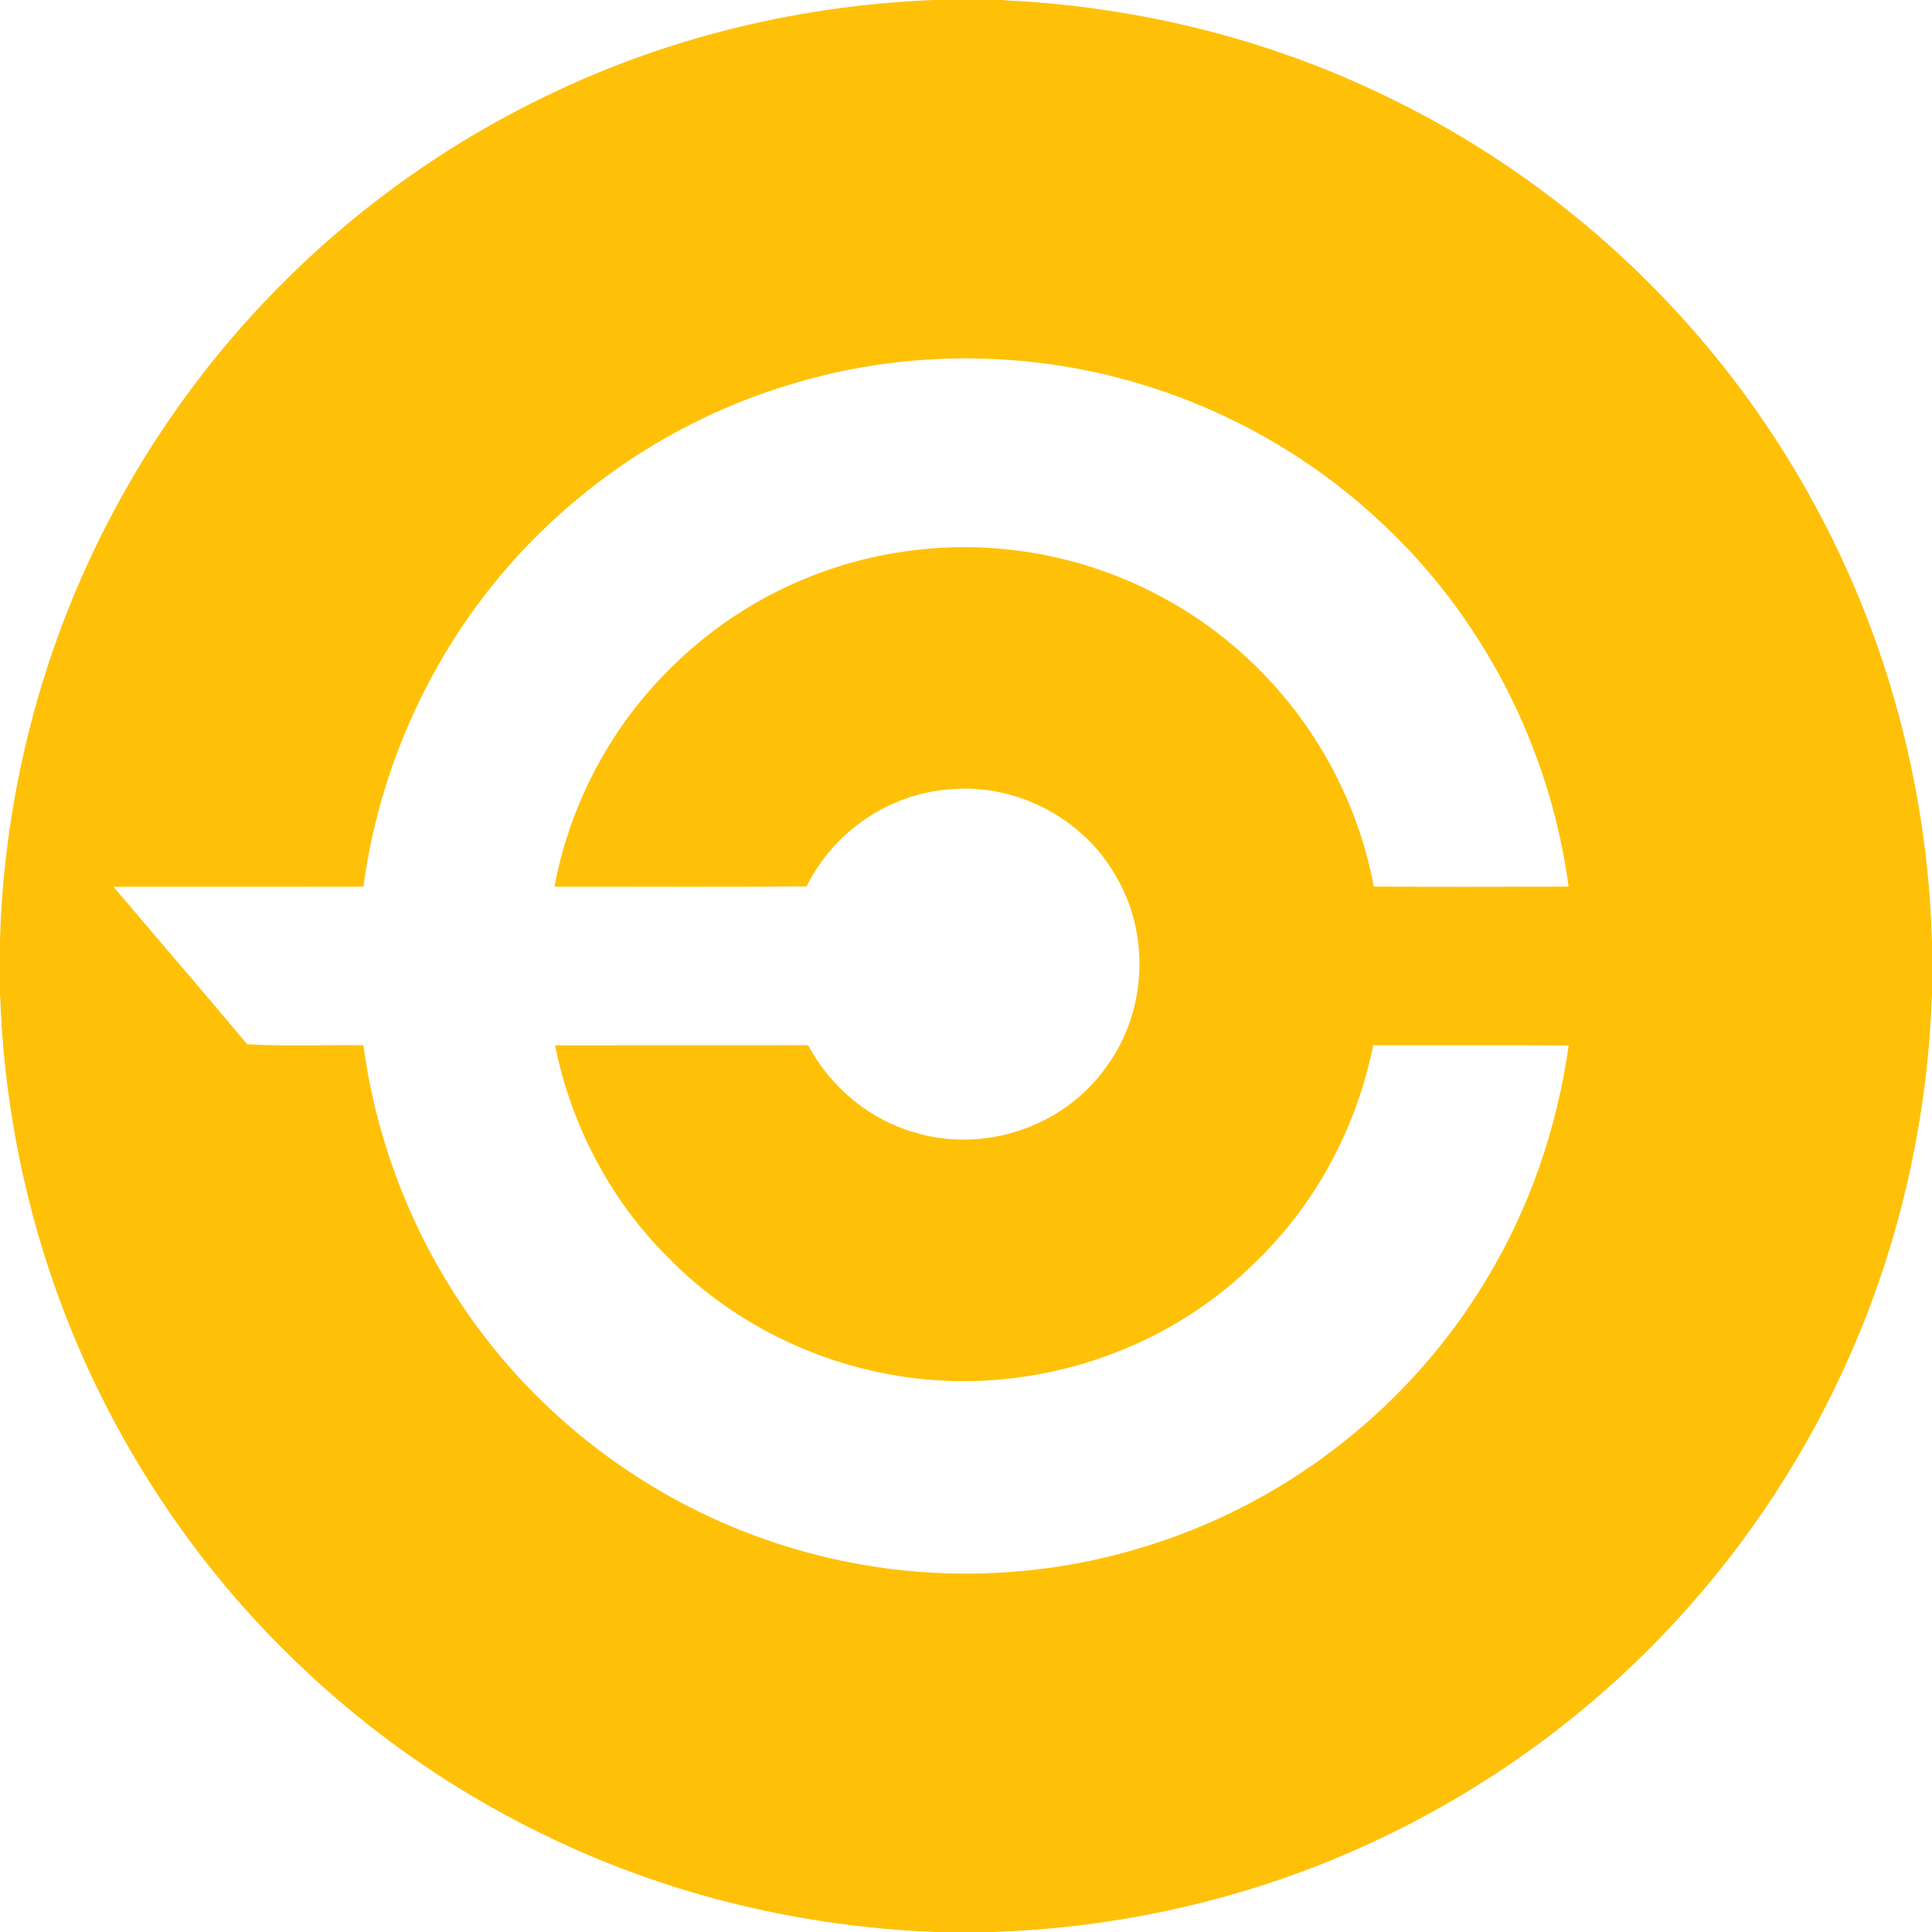
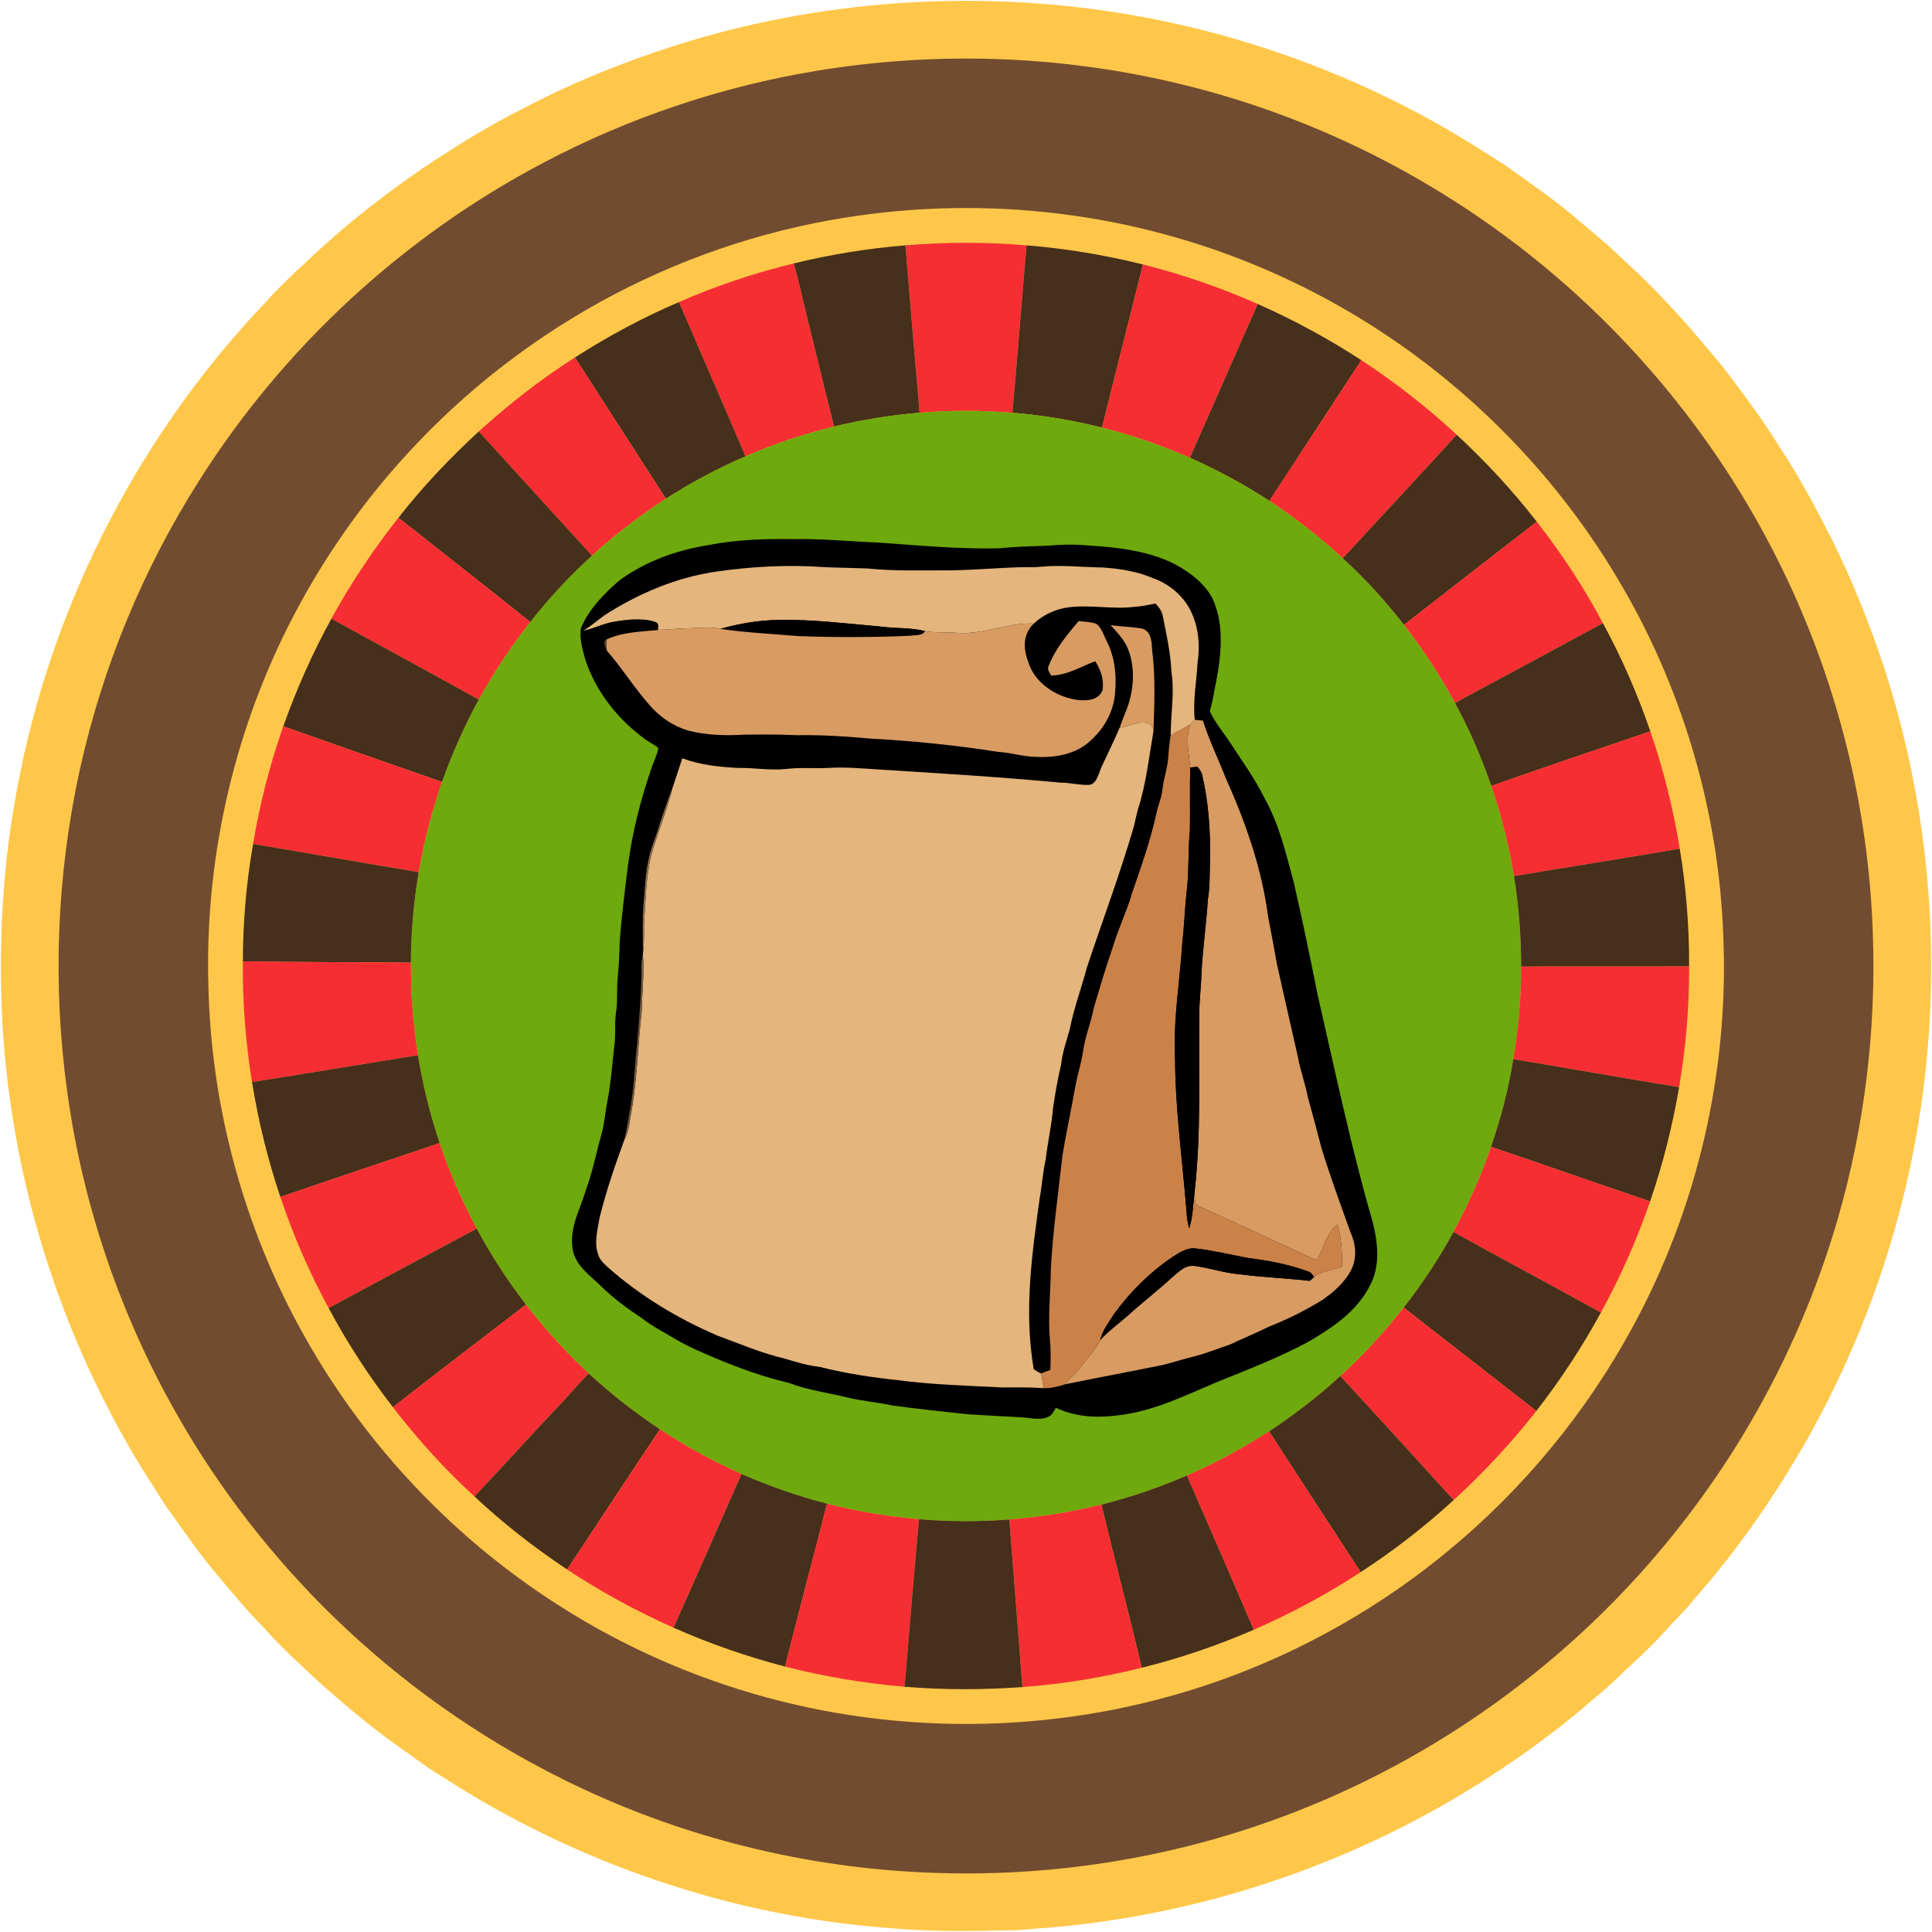
- <svg xmlns="http://www.w3.org/2000/svg" version="1.1" viewBox="0 0 512 512" width="512.0pt" height="512.0pt">
-   <path d="M 0.00 0.00 L 247.54 0.00 C 212.87 1.39 178.58 9.44 147.18 24.29 C 118.92 37.53 93.14 55.99 71.52 78.50 C 44.97 106.03 24.80 139.59 12.84 175.91 C 5.10 199.49 0.71 224.31 0.00 249.11 L 0.00 0.00 Z" fill="#ffffff" />
-   <path d="M 247.54 0.00 L 265.59 0.00 L 267.31 0.10 C 300.77 1.84 333.78 9.72 364.14 23.97 C 392.67 37.23 418.69 55.82 440.49 78.50 C 467.01 106.01 487.17 139.53 499.13 175.82 C 506.91 199.51 511.33 224.45 512.00 249.38 L 512.00 263.81 C 510.81 297.88 502.94 331.83 488.65 362.80 C 476.62 389.04 460.10 413.28 440.00 434.00 C 414.98 459.94 384.39 480.39 350.93 493.76 C 323.18 504.85 293.40 511.01 263.55 512.00 L 247.28 512.00 C 212.96 510.59 178.98 502.63 147.86 488.03 C 122.13 476.06 98.37 459.75 78.00 439.99 C 49.23 412.25 27.24 377.67 14.14 339.93 C 5.64 315.40 0.85 289.48 0.00 263.54 L 0.00 249.11 C 0.71 224.31 5.10 199.49 12.84 175.91 C 24.80 139.59 44.97 106.03 71.52 78.50 C 93.14 55.99 118.92 37.53 147.18 24.29 C 178.58 9.44 212.87 1.39 247.54 0.00 Z" fill="#ffc107" />
-   <path d="M 265.59 0.00 L 512.00 0.00 L 512.00 249.38 C 511.33 224.45 506.91 199.51 499.13 175.82 C 487.17 139.53 467.01 106.01 440.49 78.50 C 418.69 55.82 392.67 37.23 364.14 23.97 C 333.78 9.72 300.77 1.84 267.31 0.10 L 265.59 0.00 Z" fill="#ffffff" />
-   <path d="M 285.02 97.61 C 314.63 103.05 342.57 116.87 364.73 137.27 C 392.58 162.56 410.70 197.70 415.70 234.96 C 398.49 235.02 381.28 235.04 364.07 234.95 C 359.15 208.49 344.29 184.42 322.99 168.00 C 310.36 158.24 295.59 151.29 280.02 147.75 C 257.70 142.65 233.86 144.70 212.76 153.60 C 195.35 160.83 180.08 172.65 168.43 187.45 C 157.61 201.28 150.15 217.71 146.93 234.98 C 169.21 234.96 191.49 235.11 213.76 234.91 C 221.11 219.97 236.35 209.86 253.01 209.08 C 270.17 208.02 287.27 217.20 295.73 232.19 C 304.84 247.64 303.91 267.88 293.41 282.42 C 282.58 298.06 262.12 305.42 243.76 300.50 C 230.93 297.18 220.42 288.57 214.12 276.98 C 191.78 277.04 169.44 276.97 147.10 277.01 C 151.32 298.23 161.93 318.42 177.41 333.59 C 192.79 349.27 213.30 359.96 234.84 364.06 C 270.27 370.96 308.31 359.39 333.59 333.59 C 349.08 318.41 359.66 298.23 363.91 277.00 C 381.18 277.04 398.45 276.92 415.71 277.06 C 412.64 298.92 405.40 320.11 393.95 339.01 C 374.18 372.11 342.21 397.48 305.48 409.20 C 276.34 418.73 244.38 419.57 214.78 411.64 C 189.44 404.95 165.98 392.05 146.74 374.26 C 119.20 348.99 101.24 314.04 96.31 277.01 C 86.05 276.84 75.74 277.32 65.50 276.74 C 53.82 262.73 41.85 248.95 30.09 235.01 C 52.16 234.98 74.24 235.02 96.31 234.99 C 101.24 197.96 119.20 163.01 146.74 137.74 C 164.47 121.37 185.87 109.01 208.98 102.03 C 233.45 94.43 259.84 93.00 285.02 97.61 Z" fill="#ffffff" />
-   <path d="M 0.00 263.54 C 0.85 289.48 5.64 315.40 14.14 339.93 C 27.24 377.67 49.23 412.25 78.00 439.99 C 98.37 459.75 122.13 476.06 147.86 488.03 C 178.98 502.63 212.96 510.59 247.28 512.00 L 0.00 512.00 L 0.00 263.54 Z" fill="#ffffff" />
-   <path d="M 512.00 263.81 L 512.00 512.00 L 263.55 512.00 C 293.40 511.01 323.18 504.85 350.93 493.76 C 384.39 480.39 414.98 459.94 440.00 434.00 C 460.10 413.28 476.62 389.04 488.65 362.80 C 502.94 331.83 510.81 297.88 512.00 263.81 Z" fill="#ffffff" />
+ <svg xmlns="http://www.w3.org/2000/svg" version="1.1" viewBox="0 0 900 900" width="900.0pt" height="900.0pt">
+   <path d="M 0.00 0.00 L 900.00 0.00 L 900.00 900.00 L 0.00 900.00 L 0.00 0.00 Z" fill="#ffffff" />
+   <path d="M 541.96 9.80 C 581.27 18.00 619.47 31.58 655.20 49.89 C 671.29 58.06 686.51 67.53 701.66 77.30 C 712.24 85.02 723.10 92.27 733.12 100.75 C 741.01 107.54 749.24 114.06 756.62 121.38 C 773.61 136.66 788.81 154.09 803.25 171.76 C 812.32 183.80 821.50 195.89 829.33 208.78 C 838.35 222.27 846.10 237.10 853.51 251.52 C 862.67 270.08 870.43 289.36 877.04 308.97 C 898.17 372.83 904.49 441.28 895.91 507.96 C 888.35 566.96 868.73 624.40 838.82 675.81 C 824.56 700.08 808.21 723.46 789.56 744.56 C 785.36 750.02 780.27 754.58 775.75 759.75 C 769.65 766.55 762.83 772.94 756.08 779.06 C 749.27 786.02 741.64 791.92 734.30 798.30 C 719.73 810.28 704.24 821.24 688.27 831.27 C 627.85 869.22 558.16 892.40 487.03 898.10 C 482.00 898.33 477.03 899.09 472.00 899.17 C 454.07 899.61 435.92 899.99 418.04 898.44 C 342.52 893.43 268.30 868.32 204.97 826.95 C 198.53 823.23 192.73 818.48 186.58 814.29 C 173.82 805.30 161.88 795.30 150.18 784.99 C 140.62 776.10 130.96 767.51 122.36 757.65 C 114.93 750.33 108.53 742.17 101.72 734.29 C 92.83 723.93 85.32 712.65 77.29 701.65 C 75.92 699.67 74.73 697.62 73.45 695.59 C 29.52 628.71 4.18 549.94 0.80 470.00 C -0.41 438.19 1.19 406.39 6.64 375.00 C 21.18 287.83 62.33 205.28 123.28 141.28 C 129.23 134.63 135.69 128.30 142.33 122.34 C 160.73 104.75 180.78 89.07 201.98 75.00 C 215.01 66.54 228.31 58.24 242.23 51.31 C 271.11 35.96 302.22 24.19 333.75 15.56 C 401.43 -2.49 473.40 -4.48 541.96 9.80 Z" fill="#ffc749" />
+   <path d="M 556.24 40.74 C 605.62 53.48 652.54 75.37 694.14 104.85 C 751.94 145.71 799.14 201.22 830.13 264.86 C 856.00 317.76 870.46 376.05 872.44 434.89 C 874.04 479.46 868.62 524.35 856.27 567.21 C 841.69 617.81 817.50 665.67 785.35 707.38 C 738.58 768.47 674.87 816.33 603.12 844.14 C 550.08 864.84 492.89 874.37 436.01 872.48 C 375.80 870.60 316.12 855.68 262.20 828.82 C 223.04 809.39 186.98 783.84 155.61 753.40 C 127.24 725.85 102.67 694.30 83.03 659.97 C 56.26 613.32 38.52 561.52 31.27 508.22 C 24.39 458.38 26.41 407.35 37.26 358.22 C 47.78 310.66 66.68 264.94 92.81 223.83 C 132.12 161.68 187.86 110.19 252.93 75.92 C 292.62 54.94 335.72 40.39 380.01 33.05 C 438.42 23.33 498.92 25.89 556.24 40.74 Z" fill="#724c30" />
+   <path d="M 542.83 109.24 C 590.72 122.20 635.69 145.51 673.98 177.03 C 707.07 204.21 735.19 237.37 756.47 274.53 C 784.50 323.23 800.57 378.85 802.73 435.00 C 805.60 498.50 790.88 562.61 760.42 618.41 C 738.92 658.00 709.77 693.37 675.06 722.08 C 637.36 753.35 593.12 776.65 545.96 789.90 C 475.86 809.67 399.81 807.19 331.23 782.61 C 284.79 766.09 242.05 739.62 206.40 705.60 C 180.49 680.91 158.34 652.31 141.00 620.99 C 113.54 571.63 98.29 515.47 97.08 459.00 C 95.30 396.98 110.33 334.64 140.29 280.29 C 163.66 237.69 195.92 200.04 234.39 170.36 C 266.98 145.18 303.95 125.75 343.22 113.34 C 407.55 92.92 477.71 91.51 542.83 109.24 Z" fill="#ffc749" />
+   <path d="M 478.20 114.29 C 475.95 140.28 473.95 166.32 471.61 192.30 C 457.27 191.12 442.71 191.06 428.38 192.29 C 426.09 166.30 423.97 140.28 421.79 114.29 C 440.45 112.72 459.54 112.71 478.20 114.29 Z" fill="#f62e33" />
+   <path d="M 478.20 114.29 C 496.51 115.76 514.63 118.78 532.46 123.20 C 526.15 148.54 519.61 173.85 513.38 199.20 C 499.70 195.79 485.68 193.38 471.61 192.30 C 473.95 166.32 475.95 140.28 478.20 114.29 Z" fill="#462f1b" />
+   <path d="M 421.79 114.29 C 423.97 140.28 426.09 166.30 428.38 192.29 C 414.95 193.36 401.58 195.56 388.49 198.71 C 384.15 181.52 380.05 164.26 375.76 147.05 C 373.76 138.95 372.00 130.76 369.69 122.74 C 386.78 118.55 404.24 115.70 421.79 114.29 Z" fill="#462f1b" />
+   <path d="M 369.69 122.74 C 372.00 130.76 373.76 138.95 375.76 147.05 C 380.05 164.26 384.15 181.52 388.49 198.71 C 374.40 202.24 360.60 206.77 347.29 212.59 C 337.05 188.59 326.61 164.67 316.27 140.72 C 333.51 133.19 351.39 127.16 369.69 122.74 Z" fill="#f62e33" />
+   <path d="M 532.46 123.20 C 550.78 127.81 568.66 133.98 585.93 141.63 C 575.26 165.44 564.93 189.43 554.29 213.25 C 541.07 207.40 527.39 202.77 513.38 199.20 C 519.61 173.85 526.15 148.54 532.46 123.20 Z" fill="#f62e33" />
+   <path d="M 316.27 140.72 C 326.61 164.67 337.05 188.59 347.29 212.59 C 334.42 218.12 322.01 224.79 310.21 232.34 C 296.05 210.44 281.96 188.44 267.82 166.52 C 283.24 156.62 299.42 147.93 316.27 140.72 Z" fill="#462f1b" />
+   <path d="M 585.93 141.63 C 602.69 149.02 618.84 157.82 634.19 167.80 C 619.85 189.61 605.63 211.51 591.34 233.35 C 579.57 225.66 567.14 218.94 554.29 213.25 C 564.93 189.43 575.26 165.44 585.93 141.63 Z" fill="#462f1b" />
+   <path d="M 267.82 166.52 C 281.96 188.44 296.05 210.44 310.21 232.34 C 298.06 240.26 286.49 249.03 275.79 258.84 C 258.18 239.60 240.59 220.28 223.05 200.97 C 237.03 188.30 251.90 176.66 267.82 166.52 Z" fill="#f62e33" />
+   <path d="M 634.19 167.80 C 649.91 178.10 664.80 189.73 678.59 202.51 C 661.08 221.86 643.15 240.85 625.51 260.08 C 614.94 250.20 603.45 241.28 591.34 233.35 C 605.63 211.51 619.85 189.61 634.19 167.80 Z" fill="#f62e33" />
+   <path d="M 471.61 192.30 C 485.68 193.38 499.70 195.79 513.38 199.20 C 527.39 202.77 541.07 207.40 554.29 213.25 C 567.14 218.94 579.57 225.66 591.34 233.35 C 603.45 241.28 614.94 250.20 625.51 260.08 C 635.96 269.46 645.39 280.05 654.07 291.07 C 662.98 302.53 670.90 314.67 677.80 327.44 C 684.51 339.81 690.14 352.79 694.71 366.09 C 699.43 379.82 702.92 393.81 705.27 408.13 C 707.53 422.04 708.63 436.21 708.60 450.29 C 708.61 464.72 707.40 479.17 704.96 493.38 C 702.70 507.25 699.19 520.97 694.57 534.24 C 689.93 547.92 683.97 561.19 677.09 573.89 C 670.33 586.26 662.60 598.04 653.89 609.13 C 644.91 620.47 635.17 631.34 624.38 641.00 C 614.05 650.51 602.89 659.06 591.17 666.80 C 578.93 674.58 566.25 681.61 552.91 687.34 C 540.02 692.91 526.67 697.49 513.04 700.91 C 499.00 704.39 484.61 706.73 470.18 707.83 C 456.20 708.94 442.10 708.86 428.11 707.70 C 413.68 706.46 399.30 704.10 385.27 700.46 C 371.65 696.96 358.31 692.29 345.44 686.63 C 332.20 680.74 319.54 673.80 307.44 665.83 C 295.71 658.08 284.66 649.37 274.31 639.85 C 263.70 629.99 253.87 619.21 245.03 607.74 C 236.44 596.58 228.71 584.78 222.08 572.34 C 215.30 559.57 209.36 546.21 204.81 532.48 C 200.31 519.14 196.91 505.45 194.71 491.55 C 192.43 477.31 191.30 462.86 191.42 448.44 C 191.41 434.28 192.72 420.21 195.05 406.25 C 197.49 391.97 201.15 377.95 205.90 364.26 C 210.64 351.03 216.26 338.21 223.03 325.88 C 229.99 313.21 238.05 301.10 246.99 289.75 C 255.75 278.73 265.29 268.23 275.79 258.84 C 286.49 249.03 298.06 240.26 310.21 232.34 C 322.01 224.79 334.42 218.12 347.29 212.59 C 360.60 206.77 374.40 202.24 388.49 198.71 C 401.58 195.56 414.95 193.36 428.38 192.29 C 442.71 191.06 457.27 191.12 471.61 192.30 Z" fill="#6ea90d" />
+   <path d="M 223.05 200.97 C 240.59 220.28 258.18 239.60 275.79 258.84 C 265.29 268.23 255.75 278.73 246.99 289.75 C 226.64 273.42 206.06 257.37 185.60 241.18 C 196.92 226.73 209.54 213.39 223.05 200.97 Z" fill="#462f1b" />
+   <path d="M 678.59 202.51 C 692.08 215.01 704.65 228.53 715.92 243.07 C 695.19 258.92 674.71 275.10 654.07 291.07 C 645.39 280.05 635.96 269.46 625.51 260.08 C 643.15 240.85 661.08 221.86 678.59 202.51 Z" fill="#462f1b" />
+   <path d="M 185.60 241.18 C 206.06 257.37 226.64 273.42 246.99 289.75 C 238.05 301.10 229.99 313.21 223.03 325.88 C 200.21 313.20 177.23 300.81 154.38 288.19 C 163.42 271.69 173.94 255.94 185.60 241.18 Z" fill="#f62e33" />
+   <path d="M 715.92 243.07 C 727.50 257.87 737.87 273.71 746.71 290.29 C 723.80 302.71 700.76 315.06 677.80 327.44 C 670.90 314.67 662.98 302.53 654.07 291.07 C 674.71 275.10 695.19 258.92 715.92 243.07 Z" fill="#f62e33" />
+   <path d="M 369.00 251.14 C 382.36 250.87 395.50 252.20 408.80 252.73 C 427.79 254.02 446.96 255.95 466.00 255.38 C 473.33 254.59 480.65 254.49 488.01 254.21 C 494.21 253.66 500.37 253.50 506.57 254.08 C 521.95 254.97 539.89 257.07 552.82 266.16 C 558.41 269.90 564.04 275.34 566.07 281.92 C 570.66 294.16 568.29 309.52 565.62 322.02 C 565.16 325.16 564.51 328.18 563.55 331.21 C 565.92 336.45 569.46 340.65 572.66 345.36 C 578.33 354.14 584.44 362.41 589.08 371.84 C 595.96 384.04 599.02 397.66 602.70 411.02 C 606.66 428.45 610.33 445.89 613.80 463.42 C 621.89 498.47 629.28 534.26 639.33 568.82 C 641.87 578.58 643.17 589.82 638.09 599.01 C 631.89 611.18 620.63 618.49 609.22 625.21 C 595.43 632.56 580.64 638.27 566.16 644.13 C 552.71 649.81 539.38 656.37 524.83 658.75 C 513.61 660.59 502.32 660.77 491.85 655.79 C 490.78 657.58 490.15 659.26 488.09 660.12 C 484.63 661.71 479.77 660.48 476.06 660.23 C 467.71 659.80 459.35 659.37 451.00 658.84 C 439.33 657.54 427.69 656.38 416.05 654.78 C 409.07 653.27 401.97 652.72 395.01 651.06 C 385.78 648.78 376.50 647.66 367.58 644.23 C 355.99 641.54 344.86 637.51 333.88 632.95 C 327.23 630.11 320.64 627.38 314.40 623.69 C 309.21 620.49 303.78 617.84 298.98 614.03 C 292.20 609.56 285.70 604.80 279.92 599.06 C 274.78 594.11 268.07 589.55 266.77 582.00 C 265.20 571.41 270.17 563.92 272.98 554.20 C 276.07 546.00 277.59 537.45 280.03 529.05 C 281.54 523.91 281.87 518.45 282.93 513.17 C 284.56 504.76 285.14 496.33 286.10 487.84 C 286.99 482.54 286.17 477.26 286.93 471.96 C 287.87 466.31 287.18 460.66 287.78 454.96 C 288.35 449.64 288.53 444.33 288.68 438.98 C 289.49 426.97 291.10 414.99 292.54 403.04 C 294.63 387.31 298.57 371.95 303.78 356.97 C 304.77 354.19 306.27 351.35 306.68 348.42 C 304.83 346.88 302.57 345.80 300.58 344.41 C 287.86 335.10 277.81 322.53 272.73 307.51 C 271.47 302.93 269.80 297.36 270.61 292.61 C 274.28 283.82 281.78 276.06 289.01 270.02 C 301.20 261.32 315.29 256.26 330.02 253.92 C 342.95 251.38 355.87 250.96 369.00 251.14 Z" fill="#000000" />
+   <path d="M 384.01 264.20 C 390.67 264.49 397.34 264.54 404.00 264.81 C 417.19 266.15 429.87 265.64 443.00 265.69 C 454.01 265.52 464.97 264.51 476.00 264.21 C 479.03 264.23 482.04 264.30 485.06 263.99 C 494.76 263.08 504.07 264.25 513.74 264.35 C 521.69 264.91 529.94 266.20 537.30 269.41 C 544.59 272.01 551.09 277.42 554.59 284.37 C 558.40 292.06 559.09 300.48 557.86 308.89 C 557.36 317.86 555.66 326.28 556.56 335.29 C 555.80 336.03 555.08 336.80 554.36 337.56 C 551.39 339.30 548.34 340.87 545.35 342.58 C 545.34 332.41 547.23 322.97 545.69 312.97 C 545.31 304.15 543.42 295.64 541.67 287.02 C 541.25 284.61 539.89 282.91 538.29 281.16 C 534.86 281.77 531.54 282.55 528.04 282.73 C 518.05 283.90 508.03 281.64 497.91 282.90 C 491.98 283.60 485.93 286.39 481.58 290.48 C 469.98 289.86 457.82 295.75 446.00 294.82 C 440.98 294.34 435.80 294.92 430.86 293.97 C 423.92 292.24 417.08 292.85 410.07 291.86 C 394.48 290.50 378.66 288.52 363.00 288.78 C 353.68 288.91 344.49 290.43 335.52 292.95 C 330.95 291.85 326.62 292.54 322.01 292.63 C 316.88 292.75 311.77 293.16 306.65 293.45 C 306.36 291.83 307.24 290.44 305.33 289.75 C 299.38 287.65 291.80 288.60 285.70 289.67 C 280.81 290.45 276.58 292.87 271.74 293.78 C 275.27 291.72 278.24 288.98 281.56 286.64 C 297.40 276.42 315.45 268.78 334.20 266.20 C 350.71 263.85 367.35 262.97 384.01 264.20 Z" fill="#e4b57c" />
+   <path d="M 154.38 288.19 C 177.23 300.81 200.21 313.20 223.03 325.88 C 216.26 338.21 210.64 351.03 205.90 364.26 C 182.17 356.03 158.43 347.66 134.73 339.33 C 133.80 339.01 132.88 338.70 131.95 338.38 C 138.08 321.09 145.57 304.28 154.38 288.19 Z" fill="#462f1b" />
+   <path d="M 363.00 288.78 C 378.66 288.52 394.48 290.50 410.07 291.86 C 417.08 292.85 423.92 292.24 430.86 293.97 C 429.96 296.29 426.17 295.75 424.08 296.15 C 406.74 296.92 389.33 296.95 371.98 296.33 C 359.90 295.29 347.51 294.74 335.52 292.95 C 344.49 290.43 353.68 288.91 363.00 288.78 Z" fill="#000000" />
+   <path d="M 481.58 290.48 C 476.54 295.45 476.56 301.70 478.89 308.02 C 481.88 318.42 492.62 325.15 502.96 326.17 C 507.22 326.38 511.58 326.08 513.54 321.68 C 514.46 316.66 512.81 312.25 510.25 308.02 C 503.09 310.67 497.48 314.46 489.63 314.72 C 488.98 313.18 487.75 312.18 488.43 310.43 C 491.33 302.62 497.12 295.60 502.50 289.32 C 505.16 289.63 508.07 289.68 510.62 290.55 C 513.25 292.34 514.34 296.47 515.81 299.20 C 519.17 306.05 520.05 313.43 519.56 320.99 C 519.30 330.39 514.99 338.82 508.00 345.00 C 501.56 351.25 491.67 353.04 483.01 352.59 C 476.88 352.55 471.10 350.63 464.97 350.25 C 445.45 347.19 425.71 345.15 405.99 344.11 C 394.28 343.04 382.65 342.28 370.98 342.48 C 362.98 342.09 354.97 342.12 346.96 342.22 C 338.17 342.75 328.80 342.55 320.25 340.22 C 313.27 338.11 307.31 333.93 302.56 328.44 C 295.45 320.41 289.74 311.14 282.68 303.07 C 282.49 301.37 282.45 299.66 282.45 297.95 C 289.69 294.42 298.75 294.28 306.65 293.45 C 311.77 293.16 316.88 292.75 322.01 292.63 C 326.62 292.54 330.95 291.85 335.52 292.95 C 347.51 294.74 359.90 295.29 371.98 296.33 C 389.33 296.95 406.74 296.92 424.08 296.15 C 426.17 295.75 429.96 296.29 430.86 293.97 C 435.80 294.92 440.98 294.34 446.00 294.82 C 457.82 295.75 469.98 289.86 481.58 290.48 Z" fill="#d89b62" />
+   <path d="M 746.71 290.29 C 755.47 306.43 762.85 323.31 768.79 340.69 C 744.08 349.08 719.35 357.46 694.71 366.09 C 690.14 352.79 684.51 339.81 677.80 327.44 C 700.76 315.06 723.80 302.71 746.71 290.29 Z" fill="#462f1b" />
+   <path d="M 517.33 291.19 C 522.24 291.95 527.33 291.96 532.19 292.83 C 536.57 294.39 536.40 299.22 536.74 303.06 C 538.30 315.38 537.76 328.31 537.32 340.72 C 537.41 337.10 533.64 336.17 530.75 336.71 C 527.67 337.43 524.65 338.37 521.55 339.02 C 522.60 335.99 523.82 333.02 524.99 330.03 C 528.23 321.34 528.96 310.99 525.44 302.27 C 523.80 298.06 520.32 294.50 517.33 291.19 Z" fill="#d89b62" />
+   <path d="M 281.48 298.79 L 282.45 297.95 C 282.45 299.66 282.49 301.37 282.68 303.07 C 281.84 301.63 281.53 300.47 281.48 298.79 Z" fill="#604631" />
+   <path d="M 556.56 335.29 C 557.83 335.41 559.10 335.54 560.37 335.69 C 563.24 344.83 567.46 353.41 570.89 362.22 C 580.11 382.69 587.86 404.67 590.73 427.01 C 592.14 434.38 593.58 441.76 594.85 449.16 C 598.08 463.47 601.26 477.79 604.55 492.09 C 605.70 498.60 608.05 504.74 609.27 511.23 C 611.47 519.14 613.63 527.05 615.65 535.01 C 619.69 548.13 624.47 561.06 629.08 573.99 C 631.63 579.53 632.22 585.92 629.48 591.51 C 626.45 597.39 621.20 602.04 615.79 605.70 C 607.92 610.54 599.57 614.69 590.96 618.07 C 585.16 620.98 579.17 623.41 573.32 626.19 C 568.73 627.78 564.18 629.49 559.56 630.97 C 553.74 632.55 547.92 634.07 542.14 635.76 C 526.91 638.86 511.59 641.71 496.39 644.81 C 498.16 641.87 501.18 639.96 503.18 637.14 C 506.28 632.91 510.21 628.93 512.53 624.28 C 516.33 619.98 521.28 616.52 525.62 612.63 C 532.29 606.61 539.40 601.13 546.00 595.03 C 549.30 592.28 552.27 588.97 556.99 589.78 C 563.67 590.72 570.24 592.97 576.98 593.56 C 588.02 595.00 599.11 595.42 610.16 596.68 C 610.83 596.06 611.50 595.44 612.17 594.83 C 615.63 592.00 620.95 591.74 625.07 590.02 C 625.35 583.39 624.90 576.83 623.02 570.45 C 617.79 574.15 616.98 581.63 613.21 587.04 C 596.68 579.55 580.26 571.79 563.75 564.26 C 561.55 563.20 558.83 562.42 557.00 560.80 C 556.58 559.22 556.49 557.51 556.41 555.88 C 559.66 527.86 558.28 500.11 558.70 471.99 C 558.63 465.95 559.56 460.01 559.64 453.98 C 560.23 442.29 561.94 430.67 562.66 419.00 C 563.73 413.02 563.40 407.05 563.69 401.00 C 563.88 387.47 563.09 374.04 559.97 360.83 C 559.62 359.35 558.70 358.32 557.78 357.17 C 556.68 357.27 555.59 357.39 554.50 357.54 C 553.78 350.64 552.25 344.44 554.36 337.56 C 555.08 336.80 555.80 336.03 556.56 335.29 Z" fill="#d89b62" />
+   <path d="M 537.32 340.72 C 535.24 352.65 533.92 365.27 530.16 376.83 C 529.40 379.53 528.86 382.31 528.19 385.04 C 521.70 407.25 513.72 428.51 506.41 450.39 C 503.81 460.15 500.29 469.51 498.32 479.47 C 496.88 484.92 494.90 490.09 494.34 495.76 C 492.76 502.43 491.58 509.17 490.58 515.95 C 489.92 524.07 488.07 532.02 487.13 540.12 C 485.78 546.03 485.44 552.02 484.36 557.96 C 480.66 584.80 476.93 610.73 481.55 637.79 C 482.63 638.61 483.70 639.31 484.98 639.77 C 485.42 642.07 485.84 644.38 486.26 646.68 C 479.84 646.21 473.43 646.28 467.00 646.34 C 450.66 645.49 434.36 645.08 418.11 642.91 C 405.90 641.64 393.67 639.73 381.77 636.74 C 376.22 636.11 371.09 634.62 365.80 632.95 C 354.94 630.45 344.92 626.09 334.49 622.29 C 316.05 614.43 298.48 603.86 283.43 590.58 C 281.49 588.80 279.33 586.95 278.63 584.30 C 276.64 579.01 278.45 572.44 279.36 566.98 C 282.40 554.81 286.49 542.85 290.81 531.08 C 292.47 527.80 293.10 524.42 293.60 520.82 C 296.78 504.57 297.06 487.52 298.93 470.97 C 299.13 462.07 300.15 453.32 299.49 444.43 L 299.54 443.85 C 300.16 439.23 299.94 434.63 300.01 429.99 C 300.81 419.66 300.82 409.64 303.10 399.45 C 305.97 388.70 310.53 378.38 313.12 367.56 C 314.65 362.77 316.31 358.03 317.84 353.24 C 326.08 356.36 335.23 357.32 343.97 357.73 C 351.40 357.61 358.59 358.98 366.03 358.24 C 372.72 357.40 379.32 358.06 386.02 357.72 C 393.95 357.23 402.21 358.02 409.99 358.50 C 438.06 360.25 465.98 361.96 493.99 364.58 C 498.55 364.57 503.12 365.87 507.63 365.62 C 511.14 364.81 511.84 359.97 513.18 357.16 C 516.00 351.14 518.92 345.15 521.55 339.02 C 524.65 338.37 527.67 337.43 530.75 336.71 C 533.64 336.17 537.41 337.10 537.32 340.72 Z" fill="#e4b57c" />
+   <path d="M 554.36 337.56 C 552.25 344.44 553.78 350.64 554.50 357.54 C 554.12 367.35 554.50 377.19 554.30 387.00 C 553.33 396.32 553.97 405.68 552.84 415.02 C 551.92 423.06 551.71 431.16 550.77 439.18 C 549.63 456.88 546.47 475.26 547.39 493.01 C 547.48 516.65 550.79 540.44 552.71 563.99 C 552.86 566.78 553.14 569.53 554.00 572.21 C 555.66 567.04 555.76 561.30 556.41 555.88 C 556.49 557.51 556.58 559.22 557.00 560.80 C 558.83 562.42 561.55 563.20 563.75 564.26 C 580.26 571.79 596.68 579.55 613.21 587.04 C 616.98 581.63 617.79 574.15 623.02 570.45 C 624.90 576.83 625.35 583.39 625.07 590.02 C 620.95 591.74 615.63 592.00 612.17 594.83 C 611.45 594.03 610.78 592.73 609.70 592.41 C 600.54 588.99 590.70 587.18 581.02 585.96 C 573.08 584.43 565.06 582.50 557.02 581.59 C 552.90 581.11 549.73 583.37 546.40 585.41 C 535.77 592.57 526.55 601.66 519.04 612.03 C 516.60 615.98 513.47 619.79 512.53 624.28 C 510.21 628.93 506.28 632.91 503.18 637.14 C 501.18 639.96 498.16 641.87 496.39 644.81 C 493.07 645.85 489.78 646.72 486.26 646.68 C 485.84 644.38 485.42 642.07 484.98 639.77 C 486.44 639.26 487.87 638.70 489.31 638.15 C 489.41 633.73 489.60 629.42 489.15 625.01 C 488.10 613.49 489.39 602.42 489.53 590.98 C 490.46 573.23 493.03 555.66 494.97 537.99 C 496.72 527.38 499.07 516.86 500.90 506.27 C 501.91 500.81 503.64 495.47 504.50 490.00 C 505.39 483.05 508.17 476.67 509.47 469.78 C 512.33 460.12 515.15 450.42 518.50 440.92 C 520.99 432.35 525.05 424.33 527.45 415.75 C 531.70 403.51 535.98 391.41 538.75 378.73 C 539.45 375.09 541.10 371.70 541.50 368.04 C 541.97 362.94 543.83 358.18 544.20 353.05 C 544.43 349.50 544.77 346.08 545.35 342.58 C 548.34 340.87 551.39 339.30 554.36 337.56 Z" fill="#cb8249" />
+   <path d="M 131.95 338.38 C 132.88 338.70 133.80 339.01 134.73 339.33 C 158.43 347.66 182.17 356.03 205.90 364.26 C 201.15 377.95 197.49 391.97 195.05 406.25 C 169.31 402.04 143.63 397.43 117.90 393.15 C 121.02 374.55 125.69 356.17 131.95 338.38 Z" fill="#f62e33" />
+   <path d="M 768.79 340.69 C 774.90 358.40 779.49 376.86 782.50 395.35 C 756.78 399.77 731.00 403.81 705.27 408.13 C 702.92 393.81 699.43 379.82 694.71 366.09 C 719.35 357.46 744.08 349.08 768.79 340.69 Z" fill="#f62e33" />
+   <path d="M 554.50 357.54 C 555.59 357.39 556.68 357.27 557.78 357.17 C 558.70 358.32 559.62 359.35 559.97 360.83 C 563.09 374.04 563.88 387.47 563.69 401.00 C 563.40 407.05 563.73 413.02 562.66 419.00 C 561.94 430.67 560.23 442.29 559.64 453.98 C 559.56 460.01 558.63 465.95 558.70 471.99 C 558.28 500.11 559.66 527.86 556.41 555.88 C 555.76 561.30 555.66 567.04 554.00 572.21 C 553.14 569.53 552.86 566.78 552.71 563.99 C 550.79 540.44 547.48 516.65 547.39 493.01 C 546.47 475.26 549.63 456.88 550.77 439.18 C 551.71 431.16 551.92 423.06 552.84 415.02 C 553.97 405.68 553.33 396.32 554.30 387.00 C 554.50 377.19 554.12 367.35 554.50 357.54 Z" fill="#000000" />
+   <path d="M 313.12 367.56 C 310.53 378.38 305.97 388.70 303.10 399.45 C 300.82 409.64 300.81 419.66 300.01 429.99 C 299.94 434.63 300.16 439.23 299.54 443.85 C 299.34 434.90 299.19 426.00 300.13 417.08 C 300.65 408.85 301.33 400.97 304.21 393.16 C 307.29 384.68 309.64 375.89 313.12 367.56 Z" fill="#8d704f" />
+   <path d="M 117.90 393.15 C 143.63 397.43 169.31 402.04 195.05 406.25 C 192.72 420.21 191.41 434.28 191.42 448.44 C 165.33 448.15 139.23 448.27 113.14 447.83 C 113.16 429.52 114.74 411.19 117.90 393.15 Z" fill="#462f1b" />
+   <path d="M 782.50 395.35 C 785.49 413.49 786.92 431.82 786.87 450.20 C 760.79 450.33 734.67 450.15 708.60 450.29 C 708.63 436.21 707.53 422.04 705.27 408.13 C 731.00 403.81 756.78 399.77 782.50 395.35 Z" fill="#462f1b" />
+   <path d="M 299.49 444.43 C 300.15 453.32 299.13 462.07 298.93 470.97 C 297.06 487.52 296.78 504.57 293.60 520.82 C 293.10 524.42 292.47 527.80 290.81 531.08 C 292.01 525.67 292.92 520.22 293.88 514.77 C 295.43 505.46 295.67 496.10 296.72 486.74 C 297.71 474.82 298.87 462.98 298.78 451.00 C 298.72 448.73 298.97 446.62 299.49 444.43 Z" fill="#715a40" />
+   <path d="M 113.14 447.83 C 139.23 448.27 165.33 448.15 191.42 448.44 C 191.30 462.86 192.43 477.31 194.71 491.55 C 168.94 495.70 143.18 499.99 117.40 504.07 C 114.37 485.42 112.95 466.73 113.14 447.83 Z" fill="#f62e33" />
+   <path d="M 708.60 450.29 C 734.67 450.15 760.79 450.33 786.87 450.20 C 786.94 469.06 785.34 487.83 782.21 506.43 C 756.44 502.24 730.72 497.67 704.96 493.38 C 707.40 479.17 708.61 464.72 708.60 450.29 Z" fill="#f62e33" />
+   <path d="M 194.71 491.55 C 196.91 505.45 200.31 519.14 204.81 532.48 C 180.07 540.80 155.29 549.15 130.59 557.58 C 124.72 540.15 120.34 522.22 117.40 504.07 C 143.18 499.99 168.94 495.70 194.71 491.55 Z" fill="#462f1b" />
+   <path d="M 704.96 493.38 C 730.72 497.67 756.44 502.24 782.21 506.43 C 779.12 524.48 774.64 542.33 768.68 559.66 C 743.93 551.32 719.31 542.59 694.57 534.24 C 699.19 520.97 702.70 507.25 704.96 493.38 Z" fill="#462f1b" />
+   <path d="M 204.81 532.48 C 209.36 546.21 215.30 559.57 222.08 572.34 C 199.05 584.61 176.05 596.95 153.09 609.33 C 144.12 592.76 136.58 575.45 130.59 557.58 C 155.29 549.15 180.07 540.80 204.81 532.48 Z" fill="#f62e33" />
+   <path d="M 694.57 534.24 C 719.31 542.59 743.93 551.32 768.68 559.66 C 762.52 577.55 754.87 594.85 745.76 611.44 C 722.94 598.81 699.91 586.52 677.09 573.89 C 683.97 561.19 689.93 547.92 694.57 534.24 Z" fill="#f62e33" />
+   <path d="M 222.08 572.34 C 228.71 584.78 236.44 596.58 245.03 607.74 C 224.34 623.62 203.58 639.46 183.03 655.53 C 171.80 640.99 161.75 625.55 153.09 609.33 C 176.05 596.95 199.05 584.61 222.08 572.34 Z" fill="#462f1b" />
+   <path d="M 677.09 573.89 C 699.91 586.52 722.94 598.81 745.76 611.44 C 737.01 627.53 726.91 642.84 715.68 657.30 C 695.05 641.30 674.51 625.12 653.89 609.13 C 662.60 598.04 670.33 586.26 677.09 573.89 Z" fill="#462f1b" />
+   <path d="M 557.02 581.59 C 565.06 582.50 573.08 584.43 581.02 585.96 C 590.70 587.18 600.54 588.99 609.70 592.41 C 610.78 592.73 611.45 594.03 612.17 594.83 C 611.50 595.44 610.83 596.06 610.16 596.68 C 599.11 595.42 588.02 595.00 576.98 593.56 C 570.24 592.97 563.67 590.72 556.99 589.78 C 552.27 588.97 549.30 592.28 546.00 595.03 C 539.40 601.13 532.29 606.61 525.62 612.63 C 521.28 616.52 516.33 619.98 512.53 624.28 C 513.47 619.79 516.60 615.98 519.04 612.03 C 526.55 601.66 535.77 592.57 546.40 585.41 C 549.73 583.37 552.90 581.11 557.02 581.59 Z" fill="#000001" />
+   <path d="M 245.03 607.74 C 253.87 619.21 263.70 629.99 274.31 639.85 C 270.17 643.77 266.45 648.35 262.54 652.52 C 248.57 667.26 234.98 682.37 221.01 697.10 C 207.13 684.39 194.52 670.43 183.03 655.53 C 203.58 639.46 224.34 623.62 245.03 607.74 Z" fill="#f62e33" />
+   <path d="M 653.89 609.13 C 674.51 625.12 695.05 641.30 715.68 657.30 C 703.95 672.21 691.18 686.00 677.18 698.79 C 659.65 679.47 642.05 660.19 624.38 641.00 C 635.17 631.34 644.91 620.47 653.89 609.13 Z" fill="#f62e33" />
+   <path d="M 274.31 639.85 C 284.66 649.37 295.71 658.08 307.44 665.83 C 292.89 687.46 278.62 709.42 264.18 731.13 C 248.91 720.93 234.41 709.67 221.01 697.10 C 234.98 682.37 248.57 667.26 262.54 652.52 C 266.45 648.35 270.17 643.77 274.31 639.85 Z" fill="#462f1b" />
+   <path d="M 624.38 641.00 C 642.05 660.19 659.65 679.47 677.18 698.79 C 663.68 711.16 649.20 722.39 633.85 732.37 C 619.61 710.52 605.35 688.69 591.17 666.80 C 602.89 659.06 614.05 650.51 624.38 641.00 Z" fill="#462f1b" />
+   <path d="M 307.44 665.83 C 319.54 673.80 332.20 680.74 345.44 686.63 C 334.89 710.50 324.47 734.44 313.74 758.23 C 296.50 750.58 279.92 741.51 264.18 731.13 C 278.62 709.42 292.89 687.46 307.44 665.83 Z" fill="#f62e33" />
+   <path d="M 591.17 666.80 C 605.35 688.69 619.61 710.52 633.85 732.37 C 618.04 742.72 601.33 751.64 584.02 759.22 C 573.81 735.20 563.27 711.30 552.91 687.34 C 566.25 681.61 578.93 674.58 591.17 666.80 Z" fill="#f62e33" />
+   <path d="M 345.44 686.63 C 358.31 692.29 371.65 696.96 385.27 700.46 C 378.82 725.78 372.08 751.03 365.70 776.36 C 347.93 771.69 330.53 765.69 313.74 758.23 C 324.47 734.44 334.89 710.50 345.44 686.63 Z" fill="#462f1b" />
+   <path d="M 552.91 687.34 C 563.27 711.30 573.81 735.20 584.02 759.22 C 567.14 766.53 549.72 772.48 531.86 776.90 C 525.86 751.51 519.11 726.28 513.04 700.91 C 526.67 697.49 540.02 692.91 552.91 687.34 Z" fill="#462f1b" />
+   <path d="M 385.27 700.46 C 399.30 704.10 413.68 706.46 428.11 707.70 C 425.70 733.70 423.59 759.74 421.38 785.76 C 402.60 784.14 383.96 781.02 365.70 776.36 C 372.08 751.03 378.82 725.78 385.27 700.46 Z" fill="#f62e33" />
+   <path d="M 513.04 700.91 C 519.11 726.28 525.86 751.51 531.86 776.90 C 513.63 781.47 495.03 784.50 476.29 785.89 C 474.24 759.86 472.26 733.87 470.18 707.83 C 484.61 706.73 499.00 704.39 513.04 700.91 Z" fill="#f62e33" />
+   <path d="M 428.11 707.70 C 442.10 708.86 456.20 708.94 470.18 707.83 C 472.26 733.87 474.24 759.86 476.29 785.89 C 458.11 787.25 439.56 787.25 421.38 785.76 C 423.59 759.74 425.70 733.70 428.11 707.70 Z" fill="#462f1b" />
</svg>
